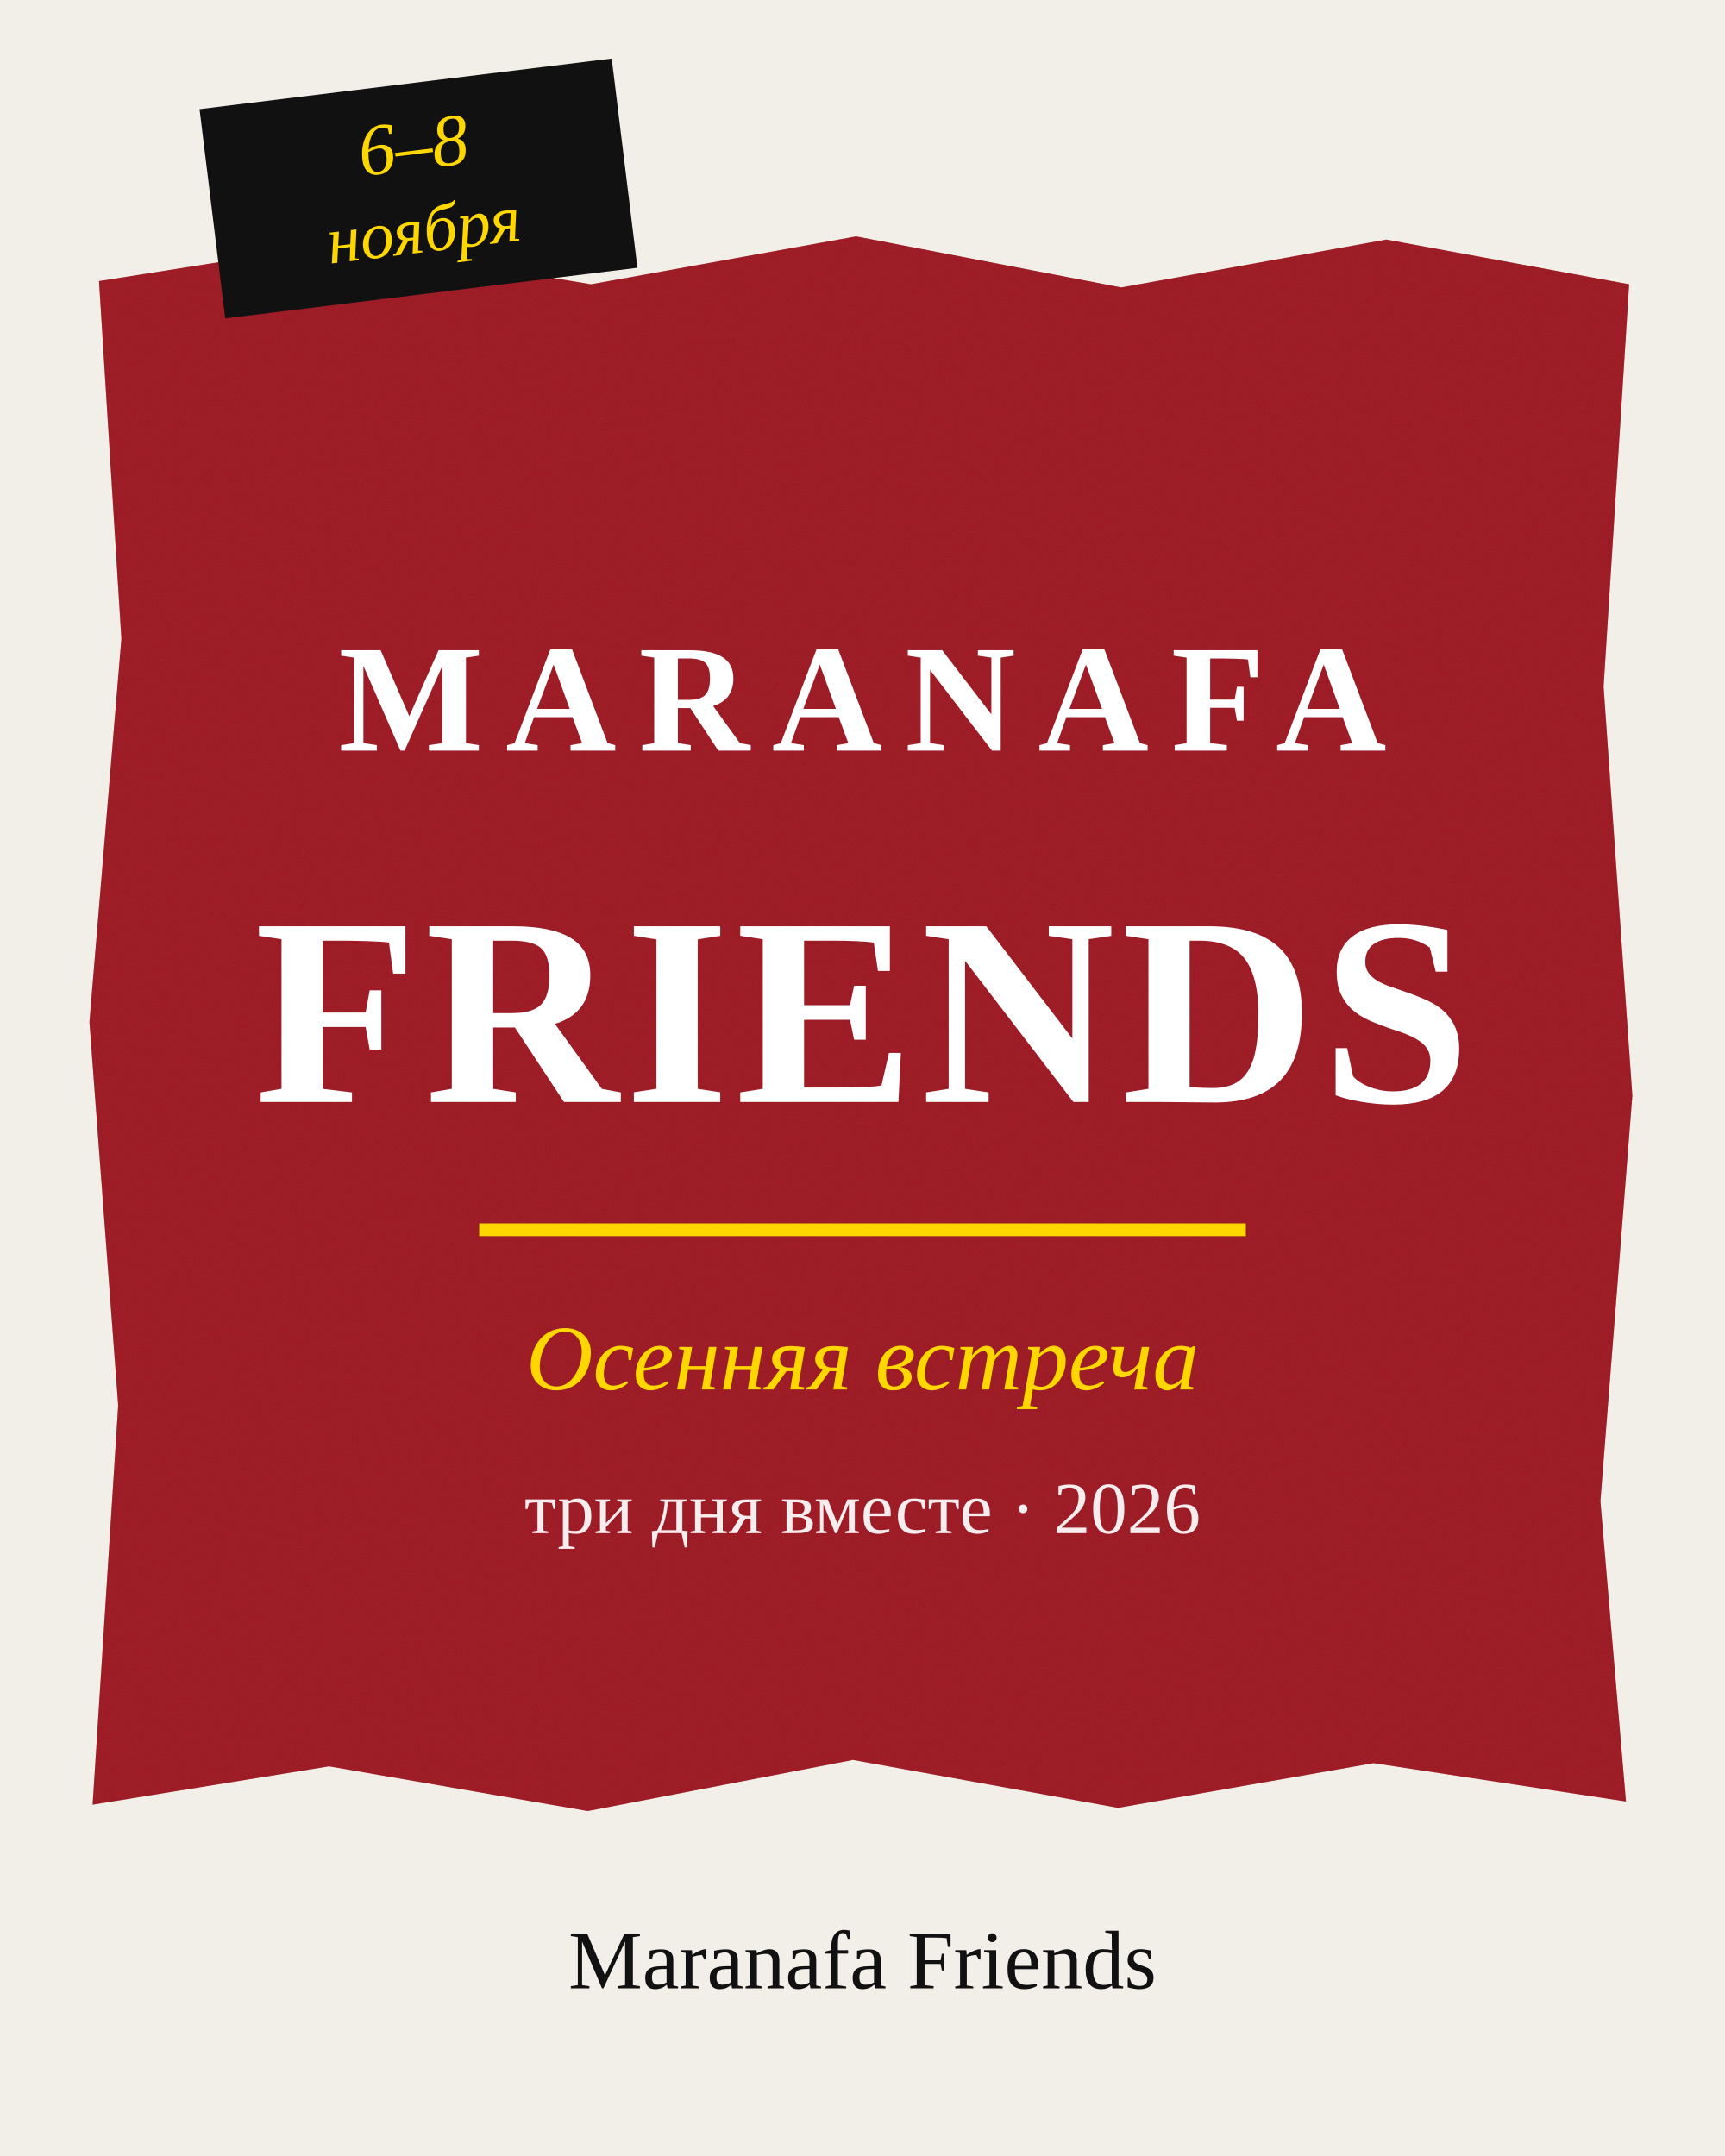
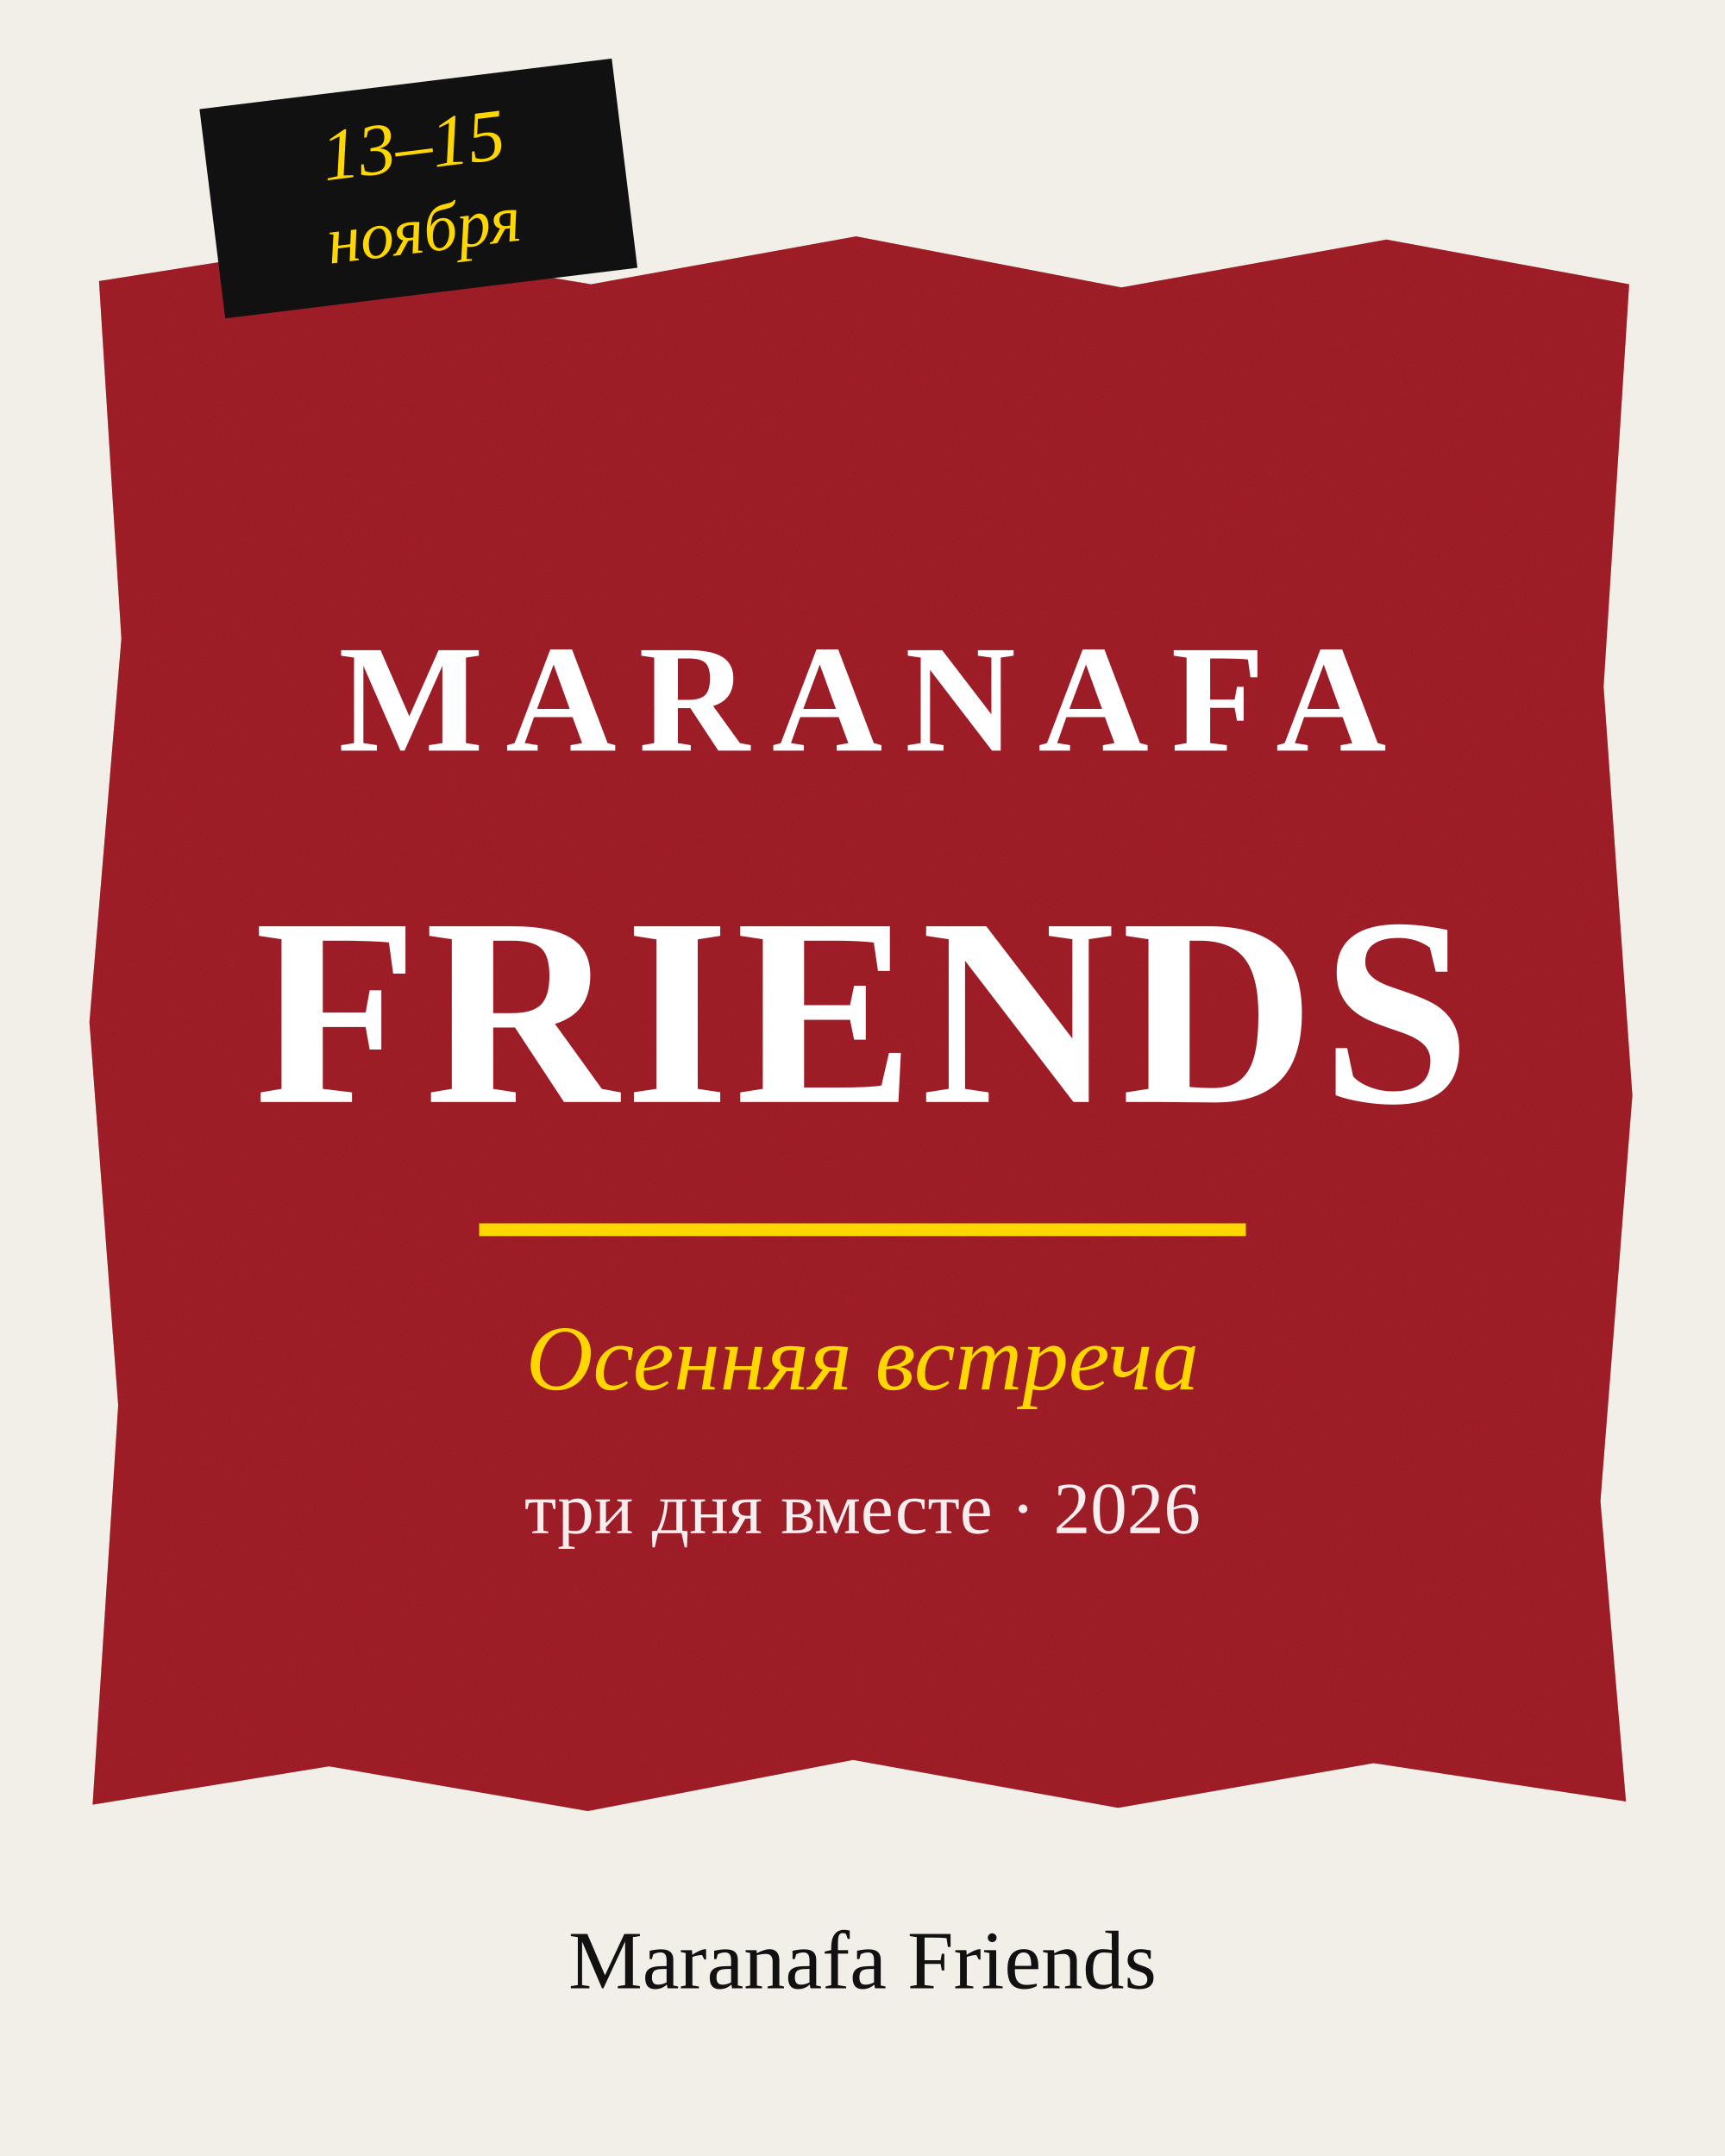
- <svg xmlns="http://www.w3.org/2000/svg" viewBox="0 0 1080 1350" width="1080" height="1350" role="img" aria-label="Maranafa Friends — 6–8 ноября 2026">
+ <svg xmlns="http://www.w3.org/2000/svg" viewBox="0 0 1080 1350" width="1080" height="1350" role="img" aria-label="Maranafa Friends — 13–15 ноября 2026">
  <defs>
    <filter id="grain">
      <feTurbulence type="fractalNoise" baseFrequency="0.9" numOctaves="3" result="n" />
      <feColorMatrix in="n" type="saturate" values="0" />
      <feComponentTransfer>
        <feFuncA type="linear" slope="0.06" />
      </feComponentTransfer>
      <feComposite operator="over" in2="SourceGraphic" />
    </filter>
    <clipPath id="torn">
      <path d="M62 176 L214 152 L370 178 L536 148 L702 180 L868 150 L1020 178                L1004 430 L1022 686 L1002 940 L1018 1128                L860 1104 L700 1132 L534 1102 L368 1134 L206 1106 L58 1130                L74 880 L56 640 L76 400 Z" />
    </clipPath>
  </defs>
  <rect width="1080" height="1350" fill="#f2efe9" />
  <g clip-path="url(#torn)">
    <rect x="40" y="140" width="1000" height="1010" fill="#b8232f" />
    <rect x="40" y="140" width="1000" height="1010" fill="#8e1c29" opacity="0.35" style="mix-blend-mode:multiply" />
  </g>
  <g clip-path="url(#torn)" filter="url(#grain)">
    <rect x="40" y="140" width="1000" height="1010" fill="none" />
  </g>
  <g transform="rotate(-7 262 118)">
    <rect x="132" y="52" width="260" height="132" fill="#111111" />
-     <text x="262" y="106" font-family="Georgia, 'Times New Roman', serif" font-size="46" fill="#ffd700" text-anchor="middle" font-style="italic">6–8</text>
+     <text x="262" y="106" font-family="Georgia, 'Times New Roman', serif" font-size="46" fill="#ffd700" text-anchor="middle" font-style="italic">13–15</text>
    <text x="262" y="158" font-family="Georgia, 'Times New Roman', serif" font-size="42" fill="#ffd700" text-anchor="middle" font-style="italic">ноября</text>
  </g>
  <text x="540" y="470" font-family="Georgia, 'Times New Roman', serif" font-size="96" font-weight="bold" fill="#ffffff" text-anchor="middle" letter-spacing="14">MARANAFA</text>
  <text x="540" y="690" font-family="Georgia, 'Times New Roman', serif" font-size="168" font-weight="bold" fill="#ffffff" text-anchor="middle" letter-spacing="4">FRIENDS</text>
  <line x1="300" y1="770" x2="780" y2="770" stroke="#ffd700" stroke-width="8" />
  <text x="540" y="870" font-family="Georgia, 'Times New Roman', serif" font-size="58" fill="#ffd700" text-anchor="middle" font-style="italic">Осенняя встреча</text>
  <text x="540" y="960" font-family="Georgia, 'Times New Roman', serif" font-size="46" fill="#ffffff" text-anchor="middle" opacity="0.92">три дня вместе · 2026</text>
  <text x="540" y="1245" font-family="Georgia, 'Times New Roman', serif" font-size="52" fill="#111111" text-anchor="middle">Maranafa Friends</text>
</svg>
